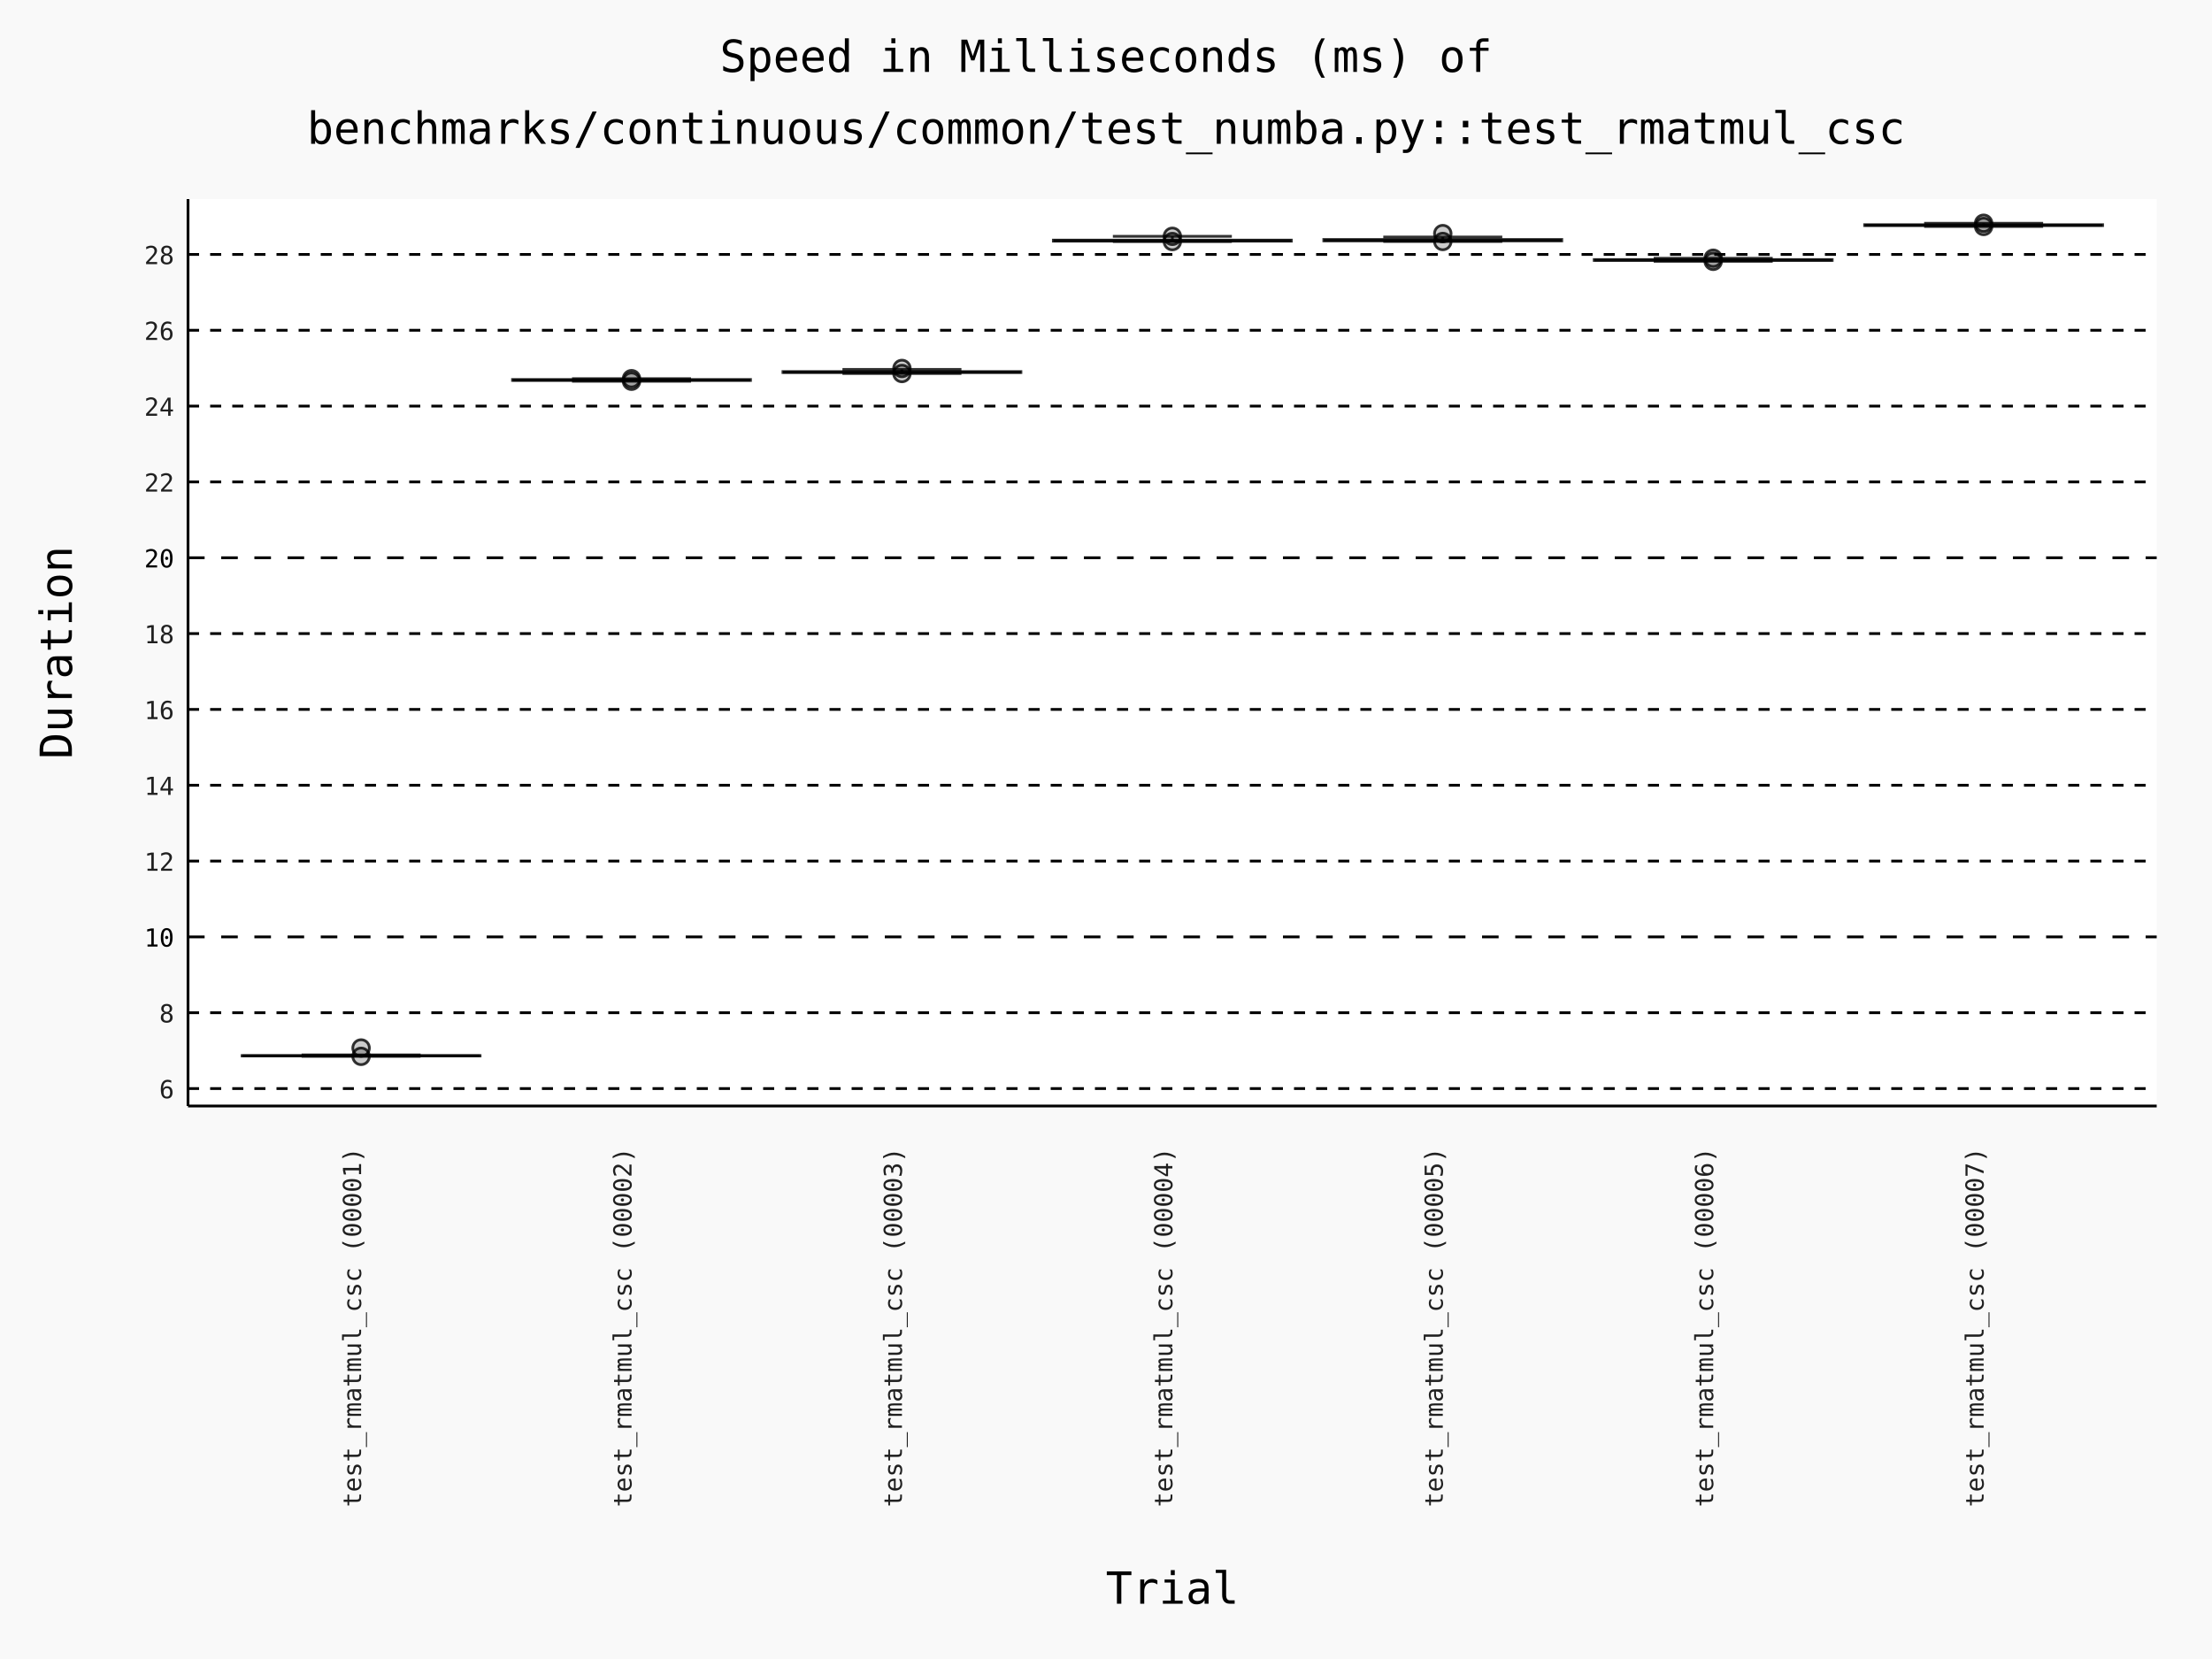
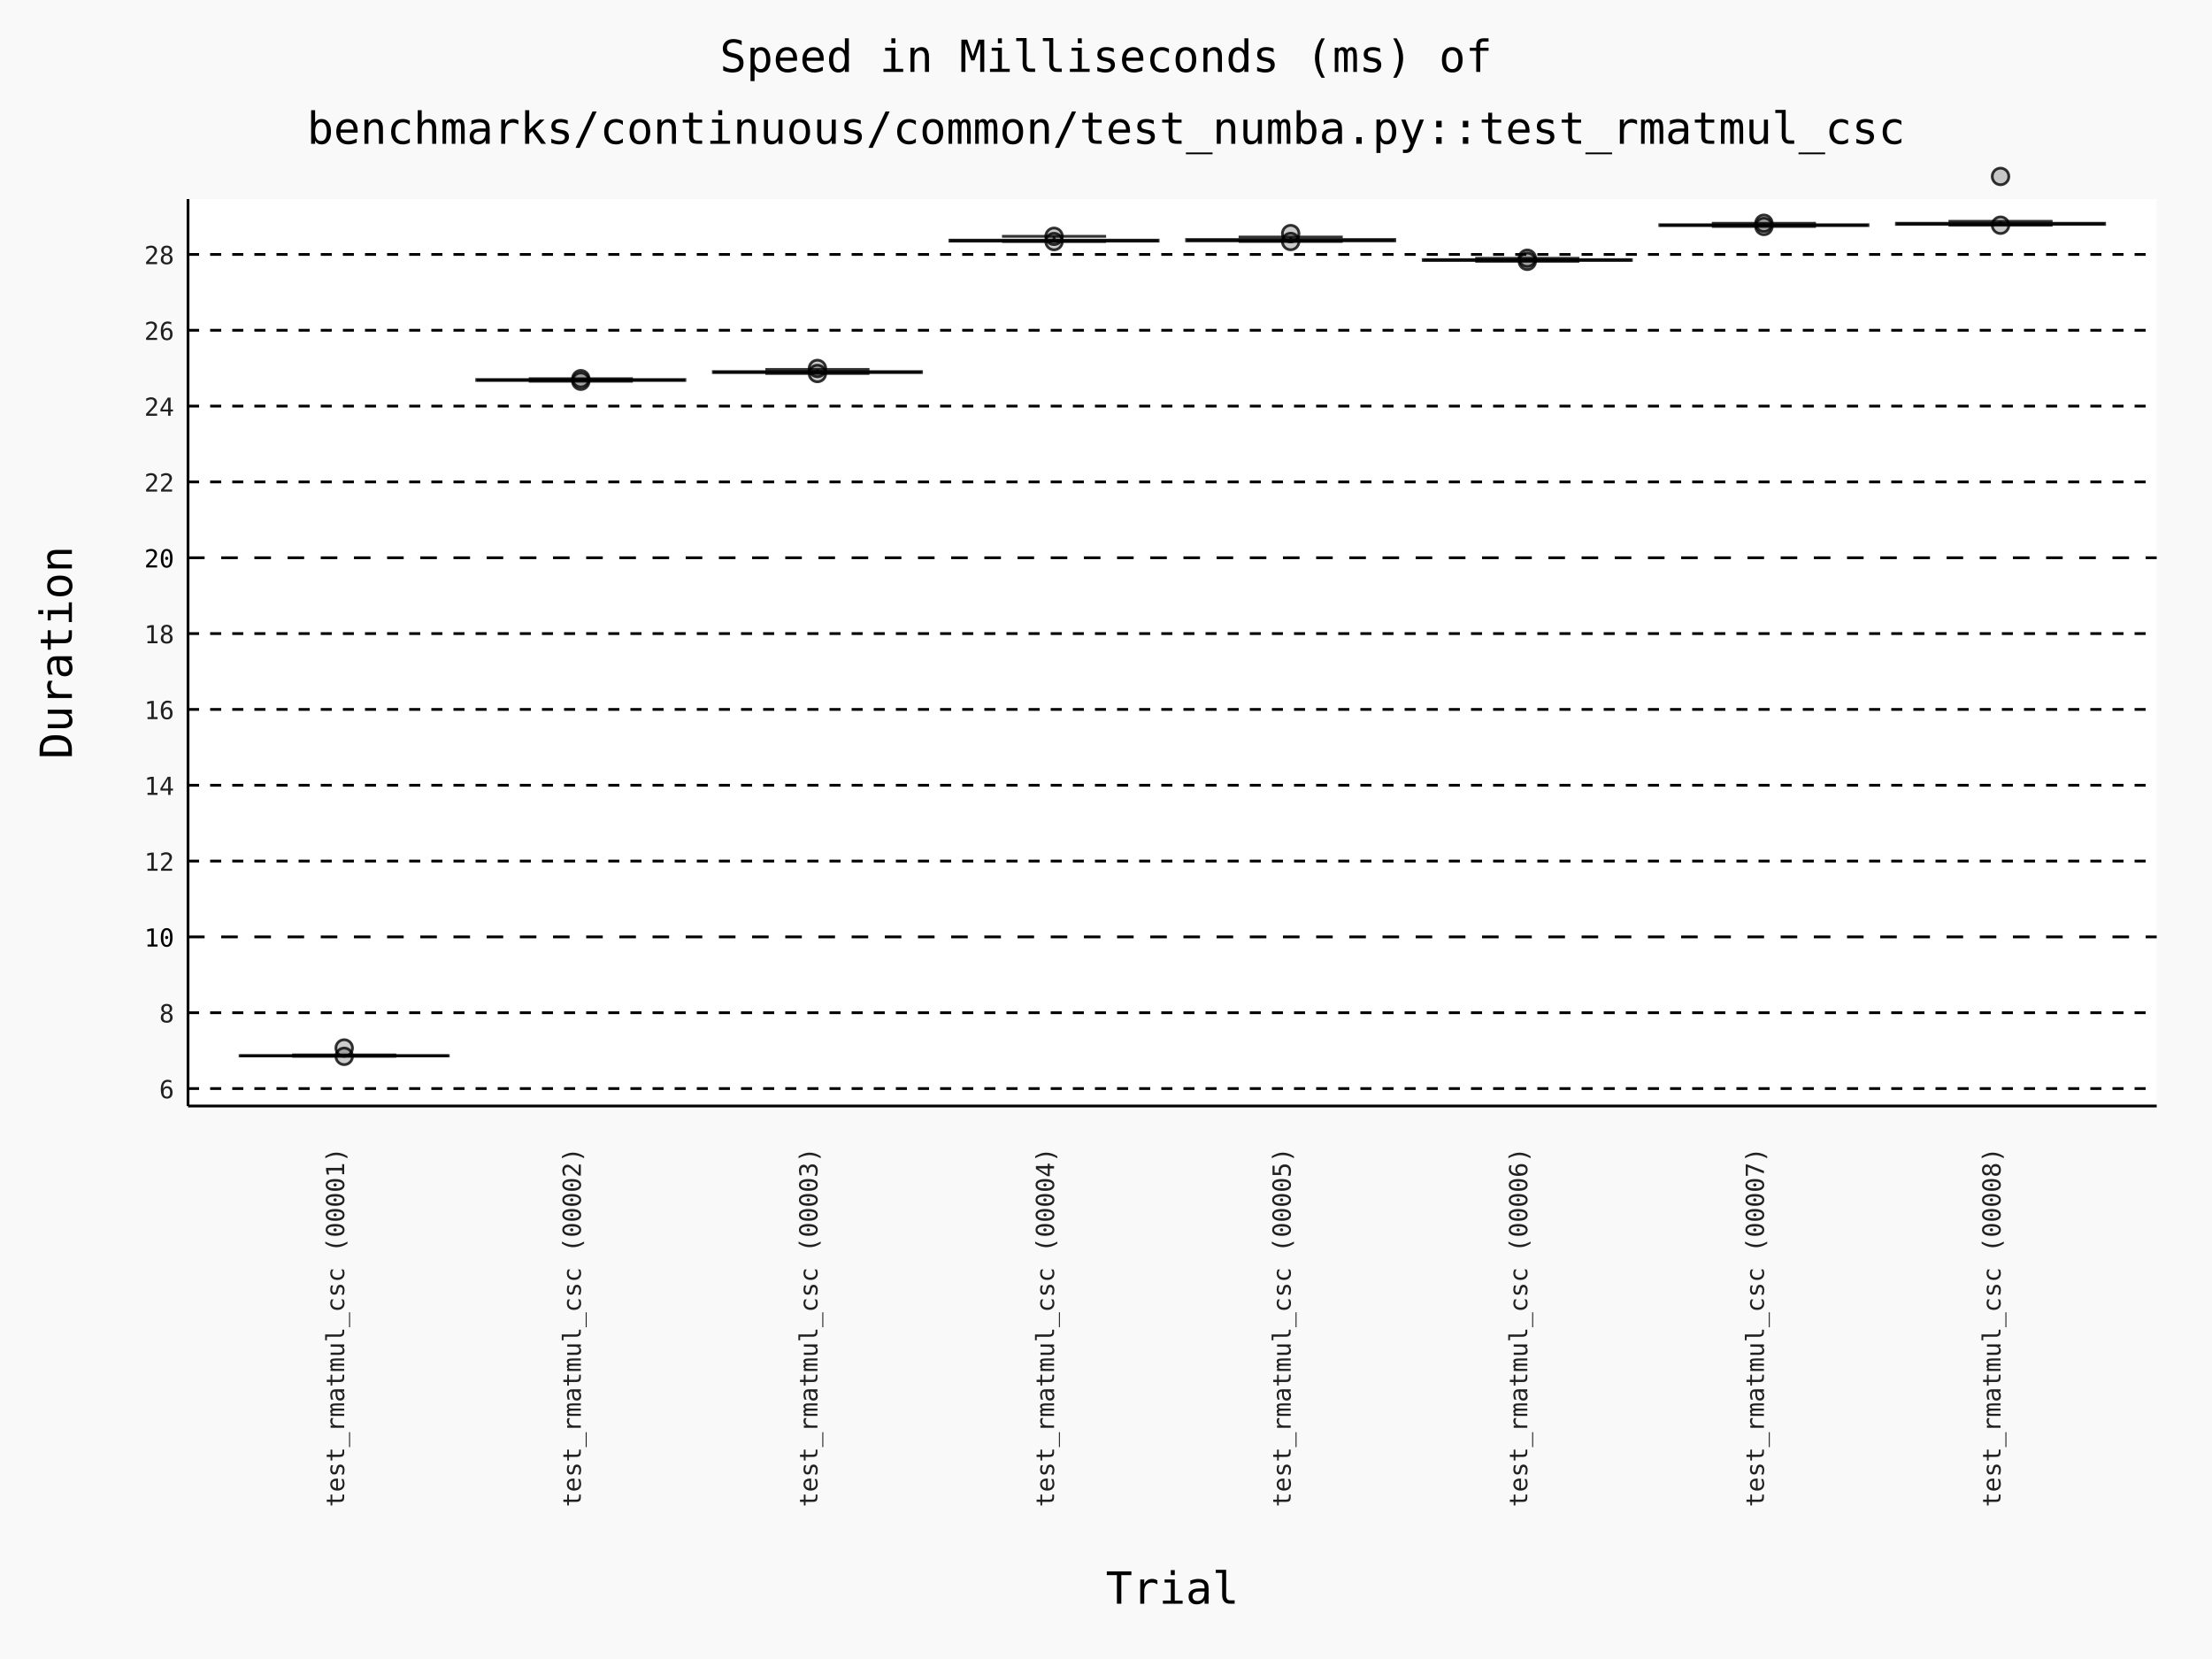
- <svg xmlns="http://www.w3.org/2000/svg" id="chart-cf8c195f-5ecb-403c-b7ff-5483e84fd93f" class="pygal-chart" viewBox="0 0 800 600">
+ <svg xmlns="http://www.w3.org/2000/svg" id="chart-d552ac31-6e03-44cc-a628-f0b185bed762" class="pygal-chart" viewBox="0 0 800 600">
  <defs>
-     <style type="text/css">#chart-cf8c195f-5ecb-403c-b7ff-5483e84fd93f{-webkit-user-select:none;-webkit-font-smoothing:antialiased;font-family:Consolas,"Deja Vu Sans Mono","Bitstream Vera Sans Mono","Courier New",monospace}#chart-cf8c195f-5ecb-403c-b7ff-5483e84fd93f .title{font-family:Consolas,"Deja Vu Sans Mono","Bitstream Vera Sans Mono","Courier New",monospace;font-size:16px}#chart-cf8c195f-5ecb-403c-b7ff-5483e84fd93f .legends .legend text{font-family:Consolas,"Deja Vu Sans Mono","Bitstream Vera Sans Mono","Courier New",monospace;font-size:14px}#chart-cf8c195f-5ecb-403c-b7ff-5483e84fd93f .axis text{font-family:Consolas,"Deja Vu Sans Mono","Bitstream Vera Sans Mono","Courier New",monospace;font-size:10px}#chart-cf8c195f-5ecb-403c-b7ff-5483e84fd93f .axis text.major{font-family:Consolas,"Deja Vu Sans Mono","Bitstream Vera Sans Mono","Courier New",monospace;font-size:10px}#chart-cf8c195f-5ecb-403c-b7ff-5483e84fd93f .text-overlay text.value{font-family:Consolas,"Deja Vu Sans Mono","Bitstream Vera Sans Mono","Courier New",monospace;font-size:16px}#chart-cf8c195f-5ecb-403c-b7ff-5483e84fd93f .text-overlay text.label{font-family:Consolas,"Deja Vu Sans Mono","Bitstream Vera Sans Mono","Courier New",monospace;font-size:10px}#chart-cf8c195f-5ecb-403c-b7ff-5483e84fd93f .tooltip{font-family:Consolas,"Deja Vu Sans Mono","Bitstream Vera Sans Mono","Courier New",monospace;font-size:14px}#chart-cf8c195f-5ecb-403c-b7ff-5483e84fd93f text.no_data{font-family:Consolas,"Deja Vu Sans Mono","Bitstream Vera Sans Mono","Courier New",monospace;font-size:64px}
- #chart-cf8c195f-5ecb-403c-b7ff-5483e84fd93f{background-color:rgba(249,249,249,1)}#chart-cf8c195f-5ecb-403c-b7ff-5483e84fd93f path,#chart-cf8c195f-5ecb-403c-b7ff-5483e84fd93f line,#chart-cf8c195f-5ecb-403c-b7ff-5483e84fd93f rect,#chart-cf8c195f-5ecb-403c-b7ff-5483e84fd93f circle{-webkit-transition:150ms;-moz-transition:150ms;transition:150ms}#chart-cf8c195f-5ecb-403c-b7ff-5483e84fd93f .graph &gt; .background{fill:rgba(249,249,249,1)}#chart-cf8c195f-5ecb-403c-b7ff-5483e84fd93f .plot &gt; .background{fill:rgba(255,255,255,1)}#chart-cf8c195f-5ecb-403c-b7ff-5483e84fd93f .graph{fill:rgba(0,0,0,.87)}#chart-cf8c195f-5ecb-403c-b7ff-5483e84fd93f text.no_data{fill:rgba(0,0,0,1)}#chart-cf8c195f-5ecb-403c-b7ff-5483e84fd93f .title{fill:rgba(0,0,0,1)}#chart-cf8c195f-5ecb-403c-b7ff-5483e84fd93f .legends .legend text{fill:rgba(0,0,0,.87)}#chart-cf8c195f-5ecb-403c-b7ff-5483e84fd93f .legends .legend:hover text{fill:rgba(0,0,0,1)}#chart-cf8c195f-5ecb-403c-b7ff-5483e84fd93f .axis .line{stroke:rgba(0,0,0,1)}#chart-cf8c195f-5ecb-403c-b7ff-5483e84fd93f .axis .guide.line{stroke:rgba(0,0,0,.54)}#chart-cf8c195f-5ecb-403c-b7ff-5483e84fd93f .axis .major.line{stroke:rgba(0,0,0,.87)}#chart-cf8c195f-5ecb-403c-b7ff-5483e84fd93f .axis text.major{fill:rgba(0,0,0,1)}#chart-cf8c195f-5ecb-403c-b7ff-5483e84fd93f .axis.y .guides:hover .guide.line,#chart-cf8c195f-5ecb-403c-b7ff-5483e84fd93f .line-graph .axis.x .guides:hover .guide.line,#chart-cf8c195f-5ecb-403c-b7ff-5483e84fd93f .stackedline-graph .axis.x .guides:hover .guide.line,#chart-cf8c195f-5ecb-403c-b7ff-5483e84fd93f .xy-graph .axis.x .guides:hover .guide.line{stroke:rgba(0,0,0,1)}#chart-cf8c195f-5ecb-403c-b7ff-5483e84fd93f .axis .guides:hover text{fill:rgba(0,0,0,1)}#chart-cf8c195f-5ecb-403c-b7ff-5483e84fd93f .reactive{fill-opacity:.7;stroke-opacity:.8;stroke-width:1}#chart-cf8c195f-5ecb-403c-b7ff-5483e84fd93f .ci{stroke:rgba(0,0,0,.87)}#chart-cf8c195f-5ecb-403c-b7ff-5483e84fd93f .reactive.active,#chart-cf8c195f-5ecb-403c-b7ff-5483e84fd93f .active .reactive{fill-opacity:.8;stroke-opacity:.9;stroke-width:4}#chart-cf8c195f-5ecb-403c-b7ff-5483e84fd93f .ci .reactive.active{stroke-width:1.5}#chart-cf8c195f-5ecb-403c-b7ff-5483e84fd93f .series text{fill:rgba(0,0,0,1)}#chart-cf8c195f-5ecb-403c-b7ff-5483e84fd93f .tooltip rect{fill:rgba(255,255,255,1);stroke:rgba(0,0,0,1);-webkit-transition:opacity 150ms;-moz-transition:opacity 150ms;transition:opacity 150ms}#chart-cf8c195f-5ecb-403c-b7ff-5483e84fd93f .tooltip .label{fill:rgba(0,0,0,.87)}#chart-cf8c195f-5ecb-403c-b7ff-5483e84fd93f .tooltip .label{fill:rgba(0,0,0,.87)}#chart-cf8c195f-5ecb-403c-b7ff-5483e84fd93f .tooltip .legend{font-size:.8em;fill:rgba(0,0,0,.54)}#chart-cf8c195f-5ecb-403c-b7ff-5483e84fd93f .tooltip .x_label{font-size:.6em;fill:rgba(0,0,0,1)}#chart-cf8c195f-5ecb-403c-b7ff-5483e84fd93f .tooltip .xlink{font-size:.5em;text-decoration:underline}#chart-cf8c195f-5ecb-403c-b7ff-5483e84fd93f .tooltip .value{font-size:1.5em}#chart-cf8c195f-5ecb-403c-b7ff-5483e84fd93f .bound{font-size:.5em}#chart-cf8c195f-5ecb-403c-b7ff-5483e84fd93f .max-value{font-size:.75em;fill:rgba(0,0,0,.54)}#chart-cf8c195f-5ecb-403c-b7ff-5483e84fd93f .map-element{fill:rgba(255,255,255,1);stroke:rgba(0,0,0,.54) !important}#chart-cf8c195f-5ecb-403c-b7ff-5483e84fd93f .map-element .reactive{fill-opacity:inherit;stroke-opacity:inherit}#chart-cf8c195f-5ecb-403c-b7ff-5483e84fd93f .color-0,#chart-cf8c195f-5ecb-403c-b7ff-5483e84fd93f .color-0 a:visited{stroke:#000000;fill:#000000}#chart-cf8c195f-5ecb-403c-b7ff-5483e84fd93f .color-1,#chart-cf8c195f-5ecb-403c-b7ff-5483e84fd93f .color-1 a:visited{stroke:#000000;fill:#000000}#chart-cf8c195f-5ecb-403c-b7ff-5483e84fd93f .color-2,#chart-cf8c195f-5ecb-403c-b7ff-5483e84fd93f .color-2 a:visited{stroke:#000000;fill:#000000}#chart-cf8c195f-5ecb-403c-b7ff-5483e84fd93f .color-3,#chart-cf8c195f-5ecb-403c-b7ff-5483e84fd93f .color-3 a:visited{stroke:#000000;fill:#000000}#chart-cf8c195f-5ecb-403c-b7ff-5483e84fd93f .color-4,#chart-cf8c195f-5ecb-403c-b7ff-5483e84fd93f .color-4 a:visited{stroke:#000000;fill:#000000}#chart-cf8c195f-5ecb-403c-b7ff-5483e84fd93f .color-5,#chart-cf8c195f-5ecb-403c-b7ff-5483e84fd93f .color-5 a:visited{stroke:#000000;fill:#000000}#chart-cf8c195f-5ecb-403c-b7ff-5483e84fd93f .color-6,#chart-cf8c195f-5ecb-403c-b7ff-5483e84fd93f .color-6 a:visited{stroke:#000000;fill:#000000}#chart-cf8c195f-5ecb-403c-b7ff-5483e84fd93f .text-overlay .color-0 text{fill:white}#chart-cf8c195f-5ecb-403c-b7ff-5483e84fd93f .text-overlay .color-1 text{fill:white}#chart-cf8c195f-5ecb-403c-b7ff-5483e84fd93f .text-overlay .color-2 text{fill:white}#chart-cf8c195f-5ecb-403c-b7ff-5483e84fd93f .text-overlay .color-3 text{fill:white}#chart-cf8c195f-5ecb-403c-b7ff-5483e84fd93f .text-overlay .color-4 text{fill:white}#chart-cf8c195f-5ecb-403c-b7ff-5483e84fd93f .text-overlay .color-5 text{fill:white}#chart-cf8c195f-5ecb-403c-b7ff-5483e84fd93f .text-overlay .color-6 text{fill:white}
- #chart-cf8c195f-5ecb-403c-b7ff-5483e84fd93f text.no_data{text-anchor:middle}#chart-cf8c195f-5ecb-403c-b7ff-5483e84fd93f .guide.line{fill:none}#chart-cf8c195f-5ecb-403c-b7ff-5483e84fd93f .centered{text-anchor:middle}#chart-cf8c195f-5ecb-403c-b7ff-5483e84fd93f .title{text-anchor:middle}#chart-cf8c195f-5ecb-403c-b7ff-5483e84fd93f .legends .legend text{fill-opacity:1}#chart-cf8c195f-5ecb-403c-b7ff-5483e84fd93f .axis.x text{text-anchor:middle}#chart-cf8c195f-5ecb-403c-b7ff-5483e84fd93f .axis.x:not(.web) text[transform]{text-anchor:start}#chart-cf8c195f-5ecb-403c-b7ff-5483e84fd93f .axis.x:not(.web) text[transform].backwards{text-anchor:end}#chart-cf8c195f-5ecb-403c-b7ff-5483e84fd93f .axis.y text{text-anchor:end}#chart-cf8c195f-5ecb-403c-b7ff-5483e84fd93f .axis.y text[transform].backwards{text-anchor:start}#chart-cf8c195f-5ecb-403c-b7ff-5483e84fd93f .axis.y2 text{text-anchor:start}#chart-cf8c195f-5ecb-403c-b7ff-5483e84fd93f .axis.y2 text[transform].backwards{text-anchor:end}#chart-cf8c195f-5ecb-403c-b7ff-5483e84fd93f .axis .guide.line{stroke-dasharray:4,4;stroke:black}#chart-cf8c195f-5ecb-403c-b7ff-5483e84fd93f .axis .major.guide.line{stroke-dasharray:6,6;stroke:black}#chart-cf8c195f-5ecb-403c-b7ff-5483e84fd93f .horizontal .axis.y .guide.line,#chart-cf8c195f-5ecb-403c-b7ff-5483e84fd93f .horizontal .axis.y2 .guide.line,#chart-cf8c195f-5ecb-403c-b7ff-5483e84fd93f .vertical .axis.x .guide.line{opacity:0}#chart-cf8c195f-5ecb-403c-b7ff-5483e84fd93f .horizontal .axis.always_show .guide.line,#chart-cf8c195f-5ecb-403c-b7ff-5483e84fd93f .vertical .axis.always_show .guide.line{opacity:1 !important}#chart-cf8c195f-5ecb-403c-b7ff-5483e84fd93f .axis.y .guides:hover .guide.line,#chart-cf8c195f-5ecb-403c-b7ff-5483e84fd93f .axis.y2 .guides:hover .guide.line,#chart-cf8c195f-5ecb-403c-b7ff-5483e84fd93f .axis.x .guides:hover .guide.line{opacity:1}#chart-cf8c195f-5ecb-403c-b7ff-5483e84fd93f .axis .guides:hover text{opacity:1}#chart-cf8c195f-5ecb-403c-b7ff-5483e84fd93f .nofill{fill:none}#chart-cf8c195f-5ecb-403c-b7ff-5483e84fd93f .subtle-fill{fill-opacity:.2}#chart-cf8c195f-5ecb-403c-b7ff-5483e84fd93f .dot{stroke-width:1px;fill-opacity:1;stroke-opacity:1}#chart-cf8c195f-5ecb-403c-b7ff-5483e84fd93f .dot.active{stroke-width:5px}#chart-cf8c195f-5ecb-403c-b7ff-5483e84fd93f .dot.negative{fill:transparent}#chart-cf8c195f-5ecb-403c-b7ff-5483e84fd93f text,#chart-cf8c195f-5ecb-403c-b7ff-5483e84fd93f tspan{stroke:none !important}#chart-cf8c195f-5ecb-403c-b7ff-5483e84fd93f .series text.active{opacity:1}#chart-cf8c195f-5ecb-403c-b7ff-5483e84fd93f .tooltip rect{fill-opacity:.95;stroke-width:.5}#chart-cf8c195f-5ecb-403c-b7ff-5483e84fd93f .tooltip text{fill-opacity:1}#chart-cf8c195f-5ecb-403c-b7ff-5483e84fd93f .showable{visibility:hidden}#chart-cf8c195f-5ecb-403c-b7ff-5483e84fd93f .showable.shown{visibility:visible}#chart-cf8c195f-5ecb-403c-b7ff-5483e84fd93f .gauge-background{fill:rgba(229,229,229,1);stroke:none}#chart-cf8c195f-5ecb-403c-b7ff-5483e84fd93f .bg-lines{stroke:rgba(249,249,249,1);stroke-width:2px}
+     <style type="text/css">#chart-d552ac31-6e03-44cc-a628-f0b185bed762{-webkit-user-select:none;-webkit-font-smoothing:antialiased;font-family:Consolas,"Deja Vu Sans Mono","Bitstream Vera Sans Mono","Courier New",monospace}#chart-d552ac31-6e03-44cc-a628-f0b185bed762 .title{font-family:Consolas,"Deja Vu Sans Mono","Bitstream Vera Sans Mono","Courier New",monospace;font-size:16px}#chart-d552ac31-6e03-44cc-a628-f0b185bed762 .legends .legend text{font-family:Consolas,"Deja Vu Sans Mono","Bitstream Vera Sans Mono","Courier New",monospace;font-size:14px}#chart-d552ac31-6e03-44cc-a628-f0b185bed762 .axis text{font-family:Consolas,"Deja Vu Sans Mono","Bitstream Vera Sans Mono","Courier New",monospace;font-size:10px}#chart-d552ac31-6e03-44cc-a628-f0b185bed762 .axis text.major{font-family:Consolas,"Deja Vu Sans Mono","Bitstream Vera Sans Mono","Courier New",monospace;font-size:10px}#chart-d552ac31-6e03-44cc-a628-f0b185bed762 .text-overlay text.value{font-family:Consolas,"Deja Vu Sans Mono","Bitstream Vera Sans Mono","Courier New",monospace;font-size:16px}#chart-d552ac31-6e03-44cc-a628-f0b185bed762 .text-overlay text.label{font-family:Consolas,"Deja Vu Sans Mono","Bitstream Vera Sans Mono","Courier New",monospace;font-size:10px}#chart-d552ac31-6e03-44cc-a628-f0b185bed762 .tooltip{font-family:Consolas,"Deja Vu Sans Mono","Bitstream Vera Sans Mono","Courier New",monospace;font-size:14px}#chart-d552ac31-6e03-44cc-a628-f0b185bed762 text.no_data{font-family:Consolas,"Deja Vu Sans Mono","Bitstream Vera Sans Mono","Courier New",monospace;font-size:64px}
+ #chart-d552ac31-6e03-44cc-a628-f0b185bed762{background-color:rgba(249,249,249,1)}#chart-d552ac31-6e03-44cc-a628-f0b185bed762 path,#chart-d552ac31-6e03-44cc-a628-f0b185bed762 line,#chart-d552ac31-6e03-44cc-a628-f0b185bed762 rect,#chart-d552ac31-6e03-44cc-a628-f0b185bed762 circle{-webkit-transition:150ms;-moz-transition:150ms;transition:150ms}#chart-d552ac31-6e03-44cc-a628-f0b185bed762 .graph &gt; .background{fill:rgba(249,249,249,1)}#chart-d552ac31-6e03-44cc-a628-f0b185bed762 .plot &gt; .background{fill:rgba(255,255,255,1)}#chart-d552ac31-6e03-44cc-a628-f0b185bed762 .graph{fill:rgba(0,0,0,.87)}#chart-d552ac31-6e03-44cc-a628-f0b185bed762 text.no_data{fill:rgba(0,0,0,1)}#chart-d552ac31-6e03-44cc-a628-f0b185bed762 .title{fill:rgba(0,0,0,1)}#chart-d552ac31-6e03-44cc-a628-f0b185bed762 .legends .legend text{fill:rgba(0,0,0,.87)}#chart-d552ac31-6e03-44cc-a628-f0b185bed762 .legends .legend:hover text{fill:rgba(0,0,0,1)}#chart-d552ac31-6e03-44cc-a628-f0b185bed762 .axis .line{stroke:rgba(0,0,0,1)}#chart-d552ac31-6e03-44cc-a628-f0b185bed762 .axis .guide.line{stroke:rgba(0,0,0,.54)}#chart-d552ac31-6e03-44cc-a628-f0b185bed762 .axis .major.line{stroke:rgba(0,0,0,.87)}#chart-d552ac31-6e03-44cc-a628-f0b185bed762 .axis text.major{fill:rgba(0,0,0,1)}#chart-d552ac31-6e03-44cc-a628-f0b185bed762 .axis.y .guides:hover .guide.line,#chart-d552ac31-6e03-44cc-a628-f0b185bed762 .line-graph .axis.x .guides:hover .guide.line,#chart-d552ac31-6e03-44cc-a628-f0b185bed762 .stackedline-graph .axis.x .guides:hover .guide.line,#chart-d552ac31-6e03-44cc-a628-f0b185bed762 .xy-graph .axis.x .guides:hover .guide.line{stroke:rgba(0,0,0,1)}#chart-d552ac31-6e03-44cc-a628-f0b185bed762 .axis .guides:hover text{fill:rgba(0,0,0,1)}#chart-d552ac31-6e03-44cc-a628-f0b185bed762 .reactive{fill-opacity:.7;stroke-opacity:.8;stroke-width:1}#chart-d552ac31-6e03-44cc-a628-f0b185bed762 .ci{stroke:rgba(0,0,0,.87)}#chart-d552ac31-6e03-44cc-a628-f0b185bed762 .reactive.active,#chart-d552ac31-6e03-44cc-a628-f0b185bed762 .active .reactive{fill-opacity:.8;stroke-opacity:.9;stroke-width:4}#chart-d552ac31-6e03-44cc-a628-f0b185bed762 .ci .reactive.active{stroke-width:1.5}#chart-d552ac31-6e03-44cc-a628-f0b185bed762 .series text{fill:rgba(0,0,0,1)}#chart-d552ac31-6e03-44cc-a628-f0b185bed762 .tooltip rect{fill:rgba(255,255,255,1);stroke:rgba(0,0,0,1);-webkit-transition:opacity 150ms;-moz-transition:opacity 150ms;transition:opacity 150ms}#chart-d552ac31-6e03-44cc-a628-f0b185bed762 .tooltip .label{fill:rgba(0,0,0,.87)}#chart-d552ac31-6e03-44cc-a628-f0b185bed762 .tooltip .label{fill:rgba(0,0,0,.87)}#chart-d552ac31-6e03-44cc-a628-f0b185bed762 .tooltip .legend{font-size:.8em;fill:rgba(0,0,0,.54)}#chart-d552ac31-6e03-44cc-a628-f0b185bed762 .tooltip .x_label{font-size:.6em;fill:rgba(0,0,0,1)}#chart-d552ac31-6e03-44cc-a628-f0b185bed762 .tooltip .xlink{font-size:.5em;text-decoration:underline}#chart-d552ac31-6e03-44cc-a628-f0b185bed762 .tooltip .value{font-size:1.5em}#chart-d552ac31-6e03-44cc-a628-f0b185bed762 .bound{font-size:.5em}#chart-d552ac31-6e03-44cc-a628-f0b185bed762 .max-value{font-size:.75em;fill:rgba(0,0,0,.54)}#chart-d552ac31-6e03-44cc-a628-f0b185bed762 .map-element{fill:rgba(255,255,255,1);stroke:rgba(0,0,0,.54) !important}#chart-d552ac31-6e03-44cc-a628-f0b185bed762 .map-element .reactive{fill-opacity:inherit;stroke-opacity:inherit}#chart-d552ac31-6e03-44cc-a628-f0b185bed762 .color-0,#chart-d552ac31-6e03-44cc-a628-f0b185bed762 .color-0 a:visited{stroke:#000000;fill:#000000}#chart-d552ac31-6e03-44cc-a628-f0b185bed762 .color-1,#chart-d552ac31-6e03-44cc-a628-f0b185bed762 .color-1 a:visited{stroke:#000000;fill:#000000}#chart-d552ac31-6e03-44cc-a628-f0b185bed762 .color-2,#chart-d552ac31-6e03-44cc-a628-f0b185bed762 .color-2 a:visited{stroke:#000000;fill:#000000}#chart-d552ac31-6e03-44cc-a628-f0b185bed762 .color-3,#chart-d552ac31-6e03-44cc-a628-f0b185bed762 .color-3 a:visited{stroke:#000000;fill:#000000}#chart-d552ac31-6e03-44cc-a628-f0b185bed762 .color-4,#chart-d552ac31-6e03-44cc-a628-f0b185bed762 .color-4 a:visited{stroke:#000000;fill:#000000}#chart-d552ac31-6e03-44cc-a628-f0b185bed762 .color-5,#chart-d552ac31-6e03-44cc-a628-f0b185bed762 .color-5 a:visited{stroke:#000000;fill:#000000}#chart-d552ac31-6e03-44cc-a628-f0b185bed762 .color-6,#chart-d552ac31-6e03-44cc-a628-f0b185bed762 .color-6 a:visited{stroke:#000000;fill:#000000}#chart-d552ac31-6e03-44cc-a628-f0b185bed762 .color-7,#chart-d552ac31-6e03-44cc-a628-f0b185bed762 .color-7 a:visited{stroke:#000000;fill:#000000}#chart-d552ac31-6e03-44cc-a628-f0b185bed762 .text-overlay .color-0 text{fill:white}#chart-d552ac31-6e03-44cc-a628-f0b185bed762 .text-overlay .color-1 text{fill:white}#chart-d552ac31-6e03-44cc-a628-f0b185bed762 .text-overlay .color-2 text{fill:white}#chart-d552ac31-6e03-44cc-a628-f0b185bed762 .text-overlay .color-3 text{fill:white}#chart-d552ac31-6e03-44cc-a628-f0b185bed762 .text-overlay .color-4 text{fill:white}#chart-d552ac31-6e03-44cc-a628-f0b185bed762 .text-overlay .color-5 text{fill:white}#chart-d552ac31-6e03-44cc-a628-f0b185bed762 .text-overlay .color-6 text{fill:white}#chart-d552ac31-6e03-44cc-a628-f0b185bed762 .text-overlay .color-7 text{fill:white}
+ #chart-d552ac31-6e03-44cc-a628-f0b185bed762 text.no_data{text-anchor:middle}#chart-d552ac31-6e03-44cc-a628-f0b185bed762 .guide.line{fill:none}#chart-d552ac31-6e03-44cc-a628-f0b185bed762 .centered{text-anchor:middle}#chart-d552ac31-6e03-44cc-a628-f0b185bed762 .title{text-anchor:middle}#chart-d552ac31-6e03-44cc-a628-f0b185bed762 .legends .legend text{fill-opacity:1}#chart-d552ac31-6e03-44cc-a628-f0b185bed762 .axis.x text{text-anchor:middle}#chart-d552ac31-6e03-44cc-a628-f0b185bed762 .axis.x:not(.web) text[transform]{text-anchor:start}#chart-d552ac31-6e03-44cc-a628-f0b185bed762 .axis.x:not(.web) text[transform].backwards{text-anchor:end}#chart-d552ac31-6e03-44cc-a628-f0b185bed762 .axis.y text{text-anchor:end}#chart-d552ac31-6e03-44cc-a628-f0b185bed762 .axis.y text[transform].backwards{text-anchor:start}#chart-d552ac31-6e03-44cc-a628-f0b185bed762 .axis.y2 text{text-anchor:start}#chart-d552ac31-6e03-44cc-a628-f0b185bed762 .axis.y2 text[transform].backwards{text-anchor:end}#chart-d552ac31-6e03-44cc-a628-f0b185bed762 .axis .guide.line{stroke-dasharray:4,4;stroke:black}#chart-d552ac31-6e03-44cc-a628-f0b185bed762 .axis .major.guide.line{stroke-dasharray:6,6;stroke:black}#chart-d552ac31-6e03-44cc-a628-f0b185bed762 .horizontal .axis.y .guide.line,#chart-d552ac31-6e03-44cc-a628-f0b185bed762 .horizontal .axis.y2 .guide.line,#chart-d552ac31-6e03-44cc-a628-f0b185bed762 .vertical .axis.x .guide.line{opacity:0}#chart-d552ac31-6e03-44cc-a628-f0b185bed762 .horizontal .axis.always_show .guide.line,#chart-d552ac31-6e03-44cc-a628-f0b185bed762 .vertical .axis.always_show .guide.line{opacity:1 !important}#chart-d552ac31-6e03-44cc-a628-f0b185bed762 .axis.y .guides:hover .guide.line,#chart-d552ac31-6e03-44cc-a628-f0b185bed762 .axis.y2 .guides:hover .guide.line,#chart-d552ac31-6e03-44cc-a628-f0b185bed762 .axis.x .guides:hover .guide.line{opacity:1}#chart-d552ac31-6e03-44cc-a628-f0b185bed762 .axis .guides:hover text{opacity:1}#chart-d552ac31-6e03-44cc-a628-f0b185bed762 .nofill{fill:none}#chart-d552ac31-6e03-44cc-a628-f0b185bed762 .subtle-fill{fill-opacity:.2}#chart-d552ac31-6e03-44cc-a628-f0b185bed762 .dot{stroke-width:1px;fill-opacity:1;stroke-opacity:1}#chart-d552ac31-6e03-44cc-a628-f0b185bed762 .dot.active{stroke-width:5px}#chart-d552ac31-6e03-44cc-a628-f0b185bed762 .dot.negative{fill:transparent}#chart-d552ac31-6e03-44cc-a628-f0b185bed762 text,#chart-d552ac31-6e03-44cc-a628-f0b185bed762 tspan{stroke:none !important}#chart-d552ac31-6e03-44cc-a628-f0b185bed762 .series text.active{opacity:1}#chart-d552ac31-6e03-44cc-a628-f0b185bed762 .tooltip rect{fill-opacity:.95;stroke-width:.5}#chart-d552ac31-6e03-44cc-a628-f0b185bed762 .tooltip text{fill-opacity:1}#chart-d552ac31-6e03-44cc-a628-f0b185bed762 .showable{visibility:hidden}#chart-d552ac31-6e03-44cc-a628-f0b185bed762 .showable.shown{visibility:visible}#chart-d552ac31-6e03-44cc-a628-f0b185bed762 .gauge-background{fill:rgba(229,229,229,1);stroke:none}#chart-d552ac31-6e03-44cc-a628-f0b185bed762 .bg-lines{stroke:rgba(249,249,249,1);stroke-width:2px}
.tooltip .value{font-size:1em !important}.axis text{font-size:9px !important}</style>
  </defs>
  <g class="graph custombox-graph vertical">
    <rect x="0" y="0" width="800" height="600" class="background" />
    <g transform="translate(68, 72)" class="plot">
      <rect x="0" y="0" width="712.0" height="328.0" class="background" />
      <g class="axis y always_show">
        <path d="M0 328 h712" class="line" />
        <g class="guides">
          <path d="M0 321.692 h712" class="guide line" />
          <text x="-5" y="325.192" class="">6</text>
        </g>
        <g class="guides">
          <path d="M0 294.268 h712" class="guide line" />
          <text x="-5" y="297.768" class="">8</text>
        </g>
        <g class="guides">
          <path d="M0 266.843 h712" class="major guide line" />
          <text x="-5" y="270.343" class="major">10</text>
        </g>
        <g class="guides">
          <path d="M0 239.418 h712" class="guide line" />
          <text x="-5" y="242.918" class="">12</text>
        </g>
        <g class="guides">
          <path d="M0 211.993 h712" class="guide line" />
          <text x="-5" y="215.493" class="">14</text>
        </g>
        <g class="guides">
          <path d="M0 184.569 h712" class="guide line" />
          <text x="-5" y="188.069" class="">16</text>
        </g>
        <g class="guides">
          <path d="M0 157.144 h712" class="guide line" />
          <text x="-5" y="160.644" class="">18</text>
        </g>
        <g class="guides">
          <path d="M0 129.719 h712" class="major guide line" />
          <text x="-5" y="133.219" class="major">20</text>
        </g>
        <g class="guides">
          <path d="M0 102.294 h712" class="guide line" />
          <text x="-5" y="105.794" class="">22</text>
        </g>
        <g class="guides">
          <path d="M0 74.87 h712" class="guide line" />
          <text x="-5" y="78.37" class="">24</text>
        </g>
        <g class="guides">
          <path d="M0 47.445 h712" class="guide line" />
          <text x="-5" y="50.945" class="">26</text>
        </g>
        <g class="guides">
          <path d="M0 20.02 h712" class="guide line" />
          <text x="-5" y="23.52" class="">28</text>
        </g>
      </g>
      <g class="axis x">
        <path d="M0 0 v328" class="line" />
        <g class="guides">
-           <path d="M62.593 0 v328" class="guide line" />
-           <text x="62.593" y="343.0" class="backwards" transform="rotate(270 62.59341 343)">test_rmatmul_csc (00001)</text>
-         </g>
-         <g class="guides">
-           <path d="M160.396 0 v328" class="guide line" />
-           <text x="160.396" y="343.0" class="backwards" transform="rotate(270 160.3956 343)">test_rmatmul_csc (00002)</text>
-         </g>
-         <g class="guides">
-           <path d="M258.198 0 v328" class="guide line" />
-           <text x="258.198" y="343.0" class="backwards" transform="rotate(270 258.1978 343)">test_rmatmul_csc (00003)</text>
-         </g>
-         <g class="guides">
-           <path d="M356 0 v328" class="guide line" />
-           <text x="356.0" y="343.0" class="backwards" transform="rotate(270 356 343)">test_rmatmul_csc (00004)</text>
-         </g>
-         <g class="guides">
-           <path d="M453.802 0 v328" class="guide line" />
-           <text x="453.802" y="343.0" class="backwards" transform="rotate(270 453.8022 343)">test_rmatmul_csc (00005)</text>
-         </g>
-         <g class="guides">
-           <path d="M551.604 0 v328" class="guide line" />
-           <text x="551.604" y="343.0" class="backwards" transform="rotate(270 551.6044 343)">test_rmatmul_csc (00006)</text>
-         </g>
-         <g class="guides">
-           <path d="M649.407 0 v328" class="guide line" />
-           <text x="649.407" y="343.0" class="backwards" transform="rotate(270 649.4066 343)">test_rmatmul_csc (00007)</text>
+           <path d="M56.481 0 v328" class="guide line" />
+           <text x="56.481" y="343.0" class="backwards" transform="rotate(270 56.48077 343)">test_rmatmul_csc (00001)</text>
+         </g>
+         <g class="guides">
+           <path d="M142.058 0 v328" class="guide line" />
+           <text x="142.058" y="343.0" class="backwards" transform="rotate(270 142.0577 343)">test_rmatmul_csc (00002)</text>
+         </g>
+         <g class="guides">
+           <path d="M227.635 0 v328" class="guide line" />
+           <text x="227.635" y="343.0" class="backwards" transform="rotate(270 227.6346 343)">test_rmatmul_csc (00003)</text>
+         </g>
+         <g class="guides">
+           <path d="M313.212 0 v328" class="guide line" />
+           <text x="313.212" y="343.0" class="backwards" transform="rotate(270 313.2115 343)">test_rmatmul_csc (00004)</text>
+         </g>
+         <g class="guides">
+           <path d="M398.788 0 v328" class="guide line" />
+           <text x="398.788" y="343.0" class="backwards" transform="rotate(270 398.7885 343)">test_rmatmul_csc (00005)</text>
+         </g>
+         <g class="guides">
+           <path d="M484.365 0 v328" class="guide line" />
+           <text x="484.365" y="343.0" class="backwards" transform="rotate(270 484.3654 343)">test_rmatmul_csc (00006)</text>
+         </g>
+         <g class="guides">
+           <path d="M569.942 0 v328" class="guide line" />
+           <text x="569.942" y="343.0" class="backwards" transform="rotate(270 569.9423 343)">test_rmatmul_csc (00007)</text>
+         </g>
+         <g class="guides">
+           <path d="M655.519 0 v328" class="guide line" />
+           <text x="655.519" y="343.0" class="backwards" transform="rotate(270 655.5192 343)">test_rmatmul_csc (00008)</text>
        </g>
      </g>
      <g class="series serie-0 color-0">
        <g class="boxes">
          <g class="box">
-             <path stroke-width="3" d="M41.077 310.042 L84.11 310.042" class="reactive tooltip-trigger" />
-             <path stroke-width="3" d="M19.56 309.849 L105.626 309.849" class="reactive tooltip-trigger" />
-             <path stroke-width="3" d="M41.077 309.519 L84.11 309.519" class="reactive tooltip-trigger" />
-             <path stroke-width="2" d="M62.593 310.042 L62.593 309.897" class="reactive tooltip-trigger" />
-             <path stroke-width="2" d="M62.593 309.519 L62.593 309.769" class="reactive tooltip-trigger" />
-             <rect x="19.56" y="309.769" height="0.127" width="86.066" class="subtle-fill reactive tooltip-trigger" />
-             <circle cx="62.593" cy="310.042" r="3" class="subtle-fill reactive tooltip-trigger" />
-             <circle cx="62.593" cy="307.026" r="3" class="subtle-fill reactive tooltip-trigger" />
+             <path stroke-width="3" d="M37.654 310.042 L75.308 310.042" class="reactive tooltip-trigger" />
+             <path stroke-width="3" d="M18.827 309.849 L94.135 309.849" class="reactive tooltip-trigger" />
+             <path stroke-width="3" d="M37.654 309.519 L75.308 309.519" class="reactive tooltip-trigger" />
+             <path stroke-width="2" d="M56.481 310.042 L56.481 309.897" class="reactive tooltip-trigger" />
+             <path stroke-width="2" d="M56.481 309.519 L56.481 309.769" class="reactive tooltip-trigger" />
+             <rect x="18.827" y="309.769" height="0.127" width="75.308" class="subtle-fill reactive tooltip-trigger" />
+             <circle cx="56.481" cy="310.042" r="3" class="subtle-fill reactive tooltip-trigger" />
+             <circle cx="56.481" cy="307.026" r="3" class="subtle-fill reactive tooltip-trigger" />
          </g>
        </g>
      </g>
      <g class="series serie-1 color-1">
        <g class="boxes">
          <g class="box">
-             <path stroke-width="3" d="M138.879 65.885 L181.912 65.885" class="reactive tooltip-trigger" />
-             <path stroke-width="3" d="M117.363 65.472 L203.429 65.472" class="reactive tooltip-trigger" />
-             <path stroke-width="3" d="M138.879 64.955 L181.912 64.955" class="reactive tooltip-trigger" />
-             <path stroke-width="2" d="M160.396 65.885 L160.396 65.586" class="reactive tooltip-trigger" />
-             <path stroke-width="2" d="M160.396 64.955 L160.396 65.256" class="reactive tooltip-trigger" />
-             <rect x="117.363" y="65.256" height="0.33" width="86.066" class="subtle-fill reactive tooltip-trigger" />
-             <circle cx="160.396" cy="65.885" r="3" class="subtle-fill reactive tooltip-trigger" />
-             <circle cx="160.396" cy="64.955" r="3" class="subtle-fill reactive tooltip-trigger" />
+             <path stroke-width="3" d="M123.231 65.885 L160.885 65.885" class="reactive tooltip-trigger" />
+             <path stroke-width="3" d="M104.404 65.472 L179.712 65.472" class="reactive tooltip-trigger" />
+             <path stroke-width="3" d="M123.231 64.955 L160.885 64.955" class="reactive tooltip-trigger" />
+             <path stroke-width="2" d="M142.058 65.885 L142.058 65.586" class="reactive tooltip-trigger" />
+             <path stroke-width="2" d="M142.058 64.955 L142.058 65.256" class="reactive tooltip-trigger" />
+             <rect x="104.404" y="65.256" height="0.33" width="75.308" class="subtle-fill reactive tooltip-trigger" />
+             <circle cx="142.058" cy="65.885" r="3" class="subtle-fill reactive tooltip-trigger" />
+             <circle cx="142.058" cy="64.955" r="3" class="subtle-fill reactive tooltip-trigger" />
          </g>
        </g>
      </g>
      <g class="series serie-2 color-2">
        <g class="boxes">
          <g class="box">
-             <path stroke-width="3" d="M236.681 63.083 L279.714 63.083" class="reactive tooltip-trigger" />
-             <path stroke-width="3" d="M215.165 62.594 L301.231 62.594" class="reactive tooltip-trigger" />
-             <path stroke-width="3" d="M236.681 61.6 L279.714 61.6" class="reactive tooltip-trigger" />
-             <path stroke-width="2" d="M258.198 63.083 L258.198 62.731" class="reactive tooltip-trigger" />
-             <path stroke-width="2" d="M258.198 61.6 L258.198 62.391" class="reactive tooltip-trigger" />
-             <rect x="215.165" y="62.391" height="0.34" width="86.066" class="subtle-fill reactive tooltip-trigger" />
-             <circle cx="258.198" cy="63.083" r="3" class="subtle-fill reactive tooltip-trigger" />
-             <circle cx="258.198" cy="61.259" r="3" class="subtle-fill reactive tooltip-trigger" />
+             <path stroke-width="3" d="M208.808 63.083 L246.462 63.083" class="reactive tooltip-trigger" />
+             <path stroke-width="3" d="M189.981 62.594 L265.288 62.594" class="reactive tooltip-trigger" />
+             <path stroke-width="3" d="M208.808 61.6 L246.462 61.6" class="reactive tooltip-trigger" />
+             <path stroke-width="2" d="M227.635 63.083 L227.635 62.731" class="reactive tooltip-trigger" />
+             <path stroke-width="2" d="M227.635 61.6 L227.635 62.391" class="reactive tooltip-trigger" />
+             <rect x="189.981" y="62.391" height="0.34" width="75.308" class="subtle-fill reactive tooltip-trigger" />
+             <circle cx="227.635" cy="63.083" r="3" class="subtle-fill reactive tooltip-trigger" />
+             <circle cx="227.635" cy="61.259" r="3" class="subtle-fill reactive tooltip-trigger" />
          </g>
        </g>
      </g>
      <g class="series serie-3 color-3">
        <g class="boxes">
          <g class="box">
-             <path stroke-width="3" d="M334.484 15.354 L377.516 15.354" class="reactive tooltip-trigger" />
-             <path stroke-width="3" d="M312.967 15.033 L399.033 15.033" class="reactive tooltip-trigger" />
-             <path stroke-width="3" d="M334.484 13.468 L377.516 13.468" class="reactive tooltip-trigger" />
-             <path stroke-width="2" d="M356 15.354 L356 15.207" class="reactive tooltip-trigger" />
-             <path stroke-width="2" d="M356 13.468 L356 14.848" class="reactive tooltip-trigger" />
-             <rect x="312.967" y="14.848" height="0.359" width="86.066" class="subtle-fill reactive tooltip-trigger" />
-             <circle cx="356" cy="15.354" r="3" class="subtle-fill reactive tooltip-trigger" />
-             <circle cx="356" cy="13.468" r="3" class="subtle-fill reactive tooltip-trigger" />
+             <path stroke-width="3" d="M294.385 15.354 L332.038 15.354" class="reactive tooltip-trigger" />
+             <path stroke-width="3" d="M275.558 15.033 L350.865 15.033" class="reactive tooltip-trigger" />
+             <path stroke-width="3" d="M294.385 13.468 L332.038 13.468" class="reactive tooltip-trigger" />
+             <path stroke-width="2" d="M313.212 15.354 L313.212 15.207" class="reactive tooltip-trigger" />
+             <path stroke-width="2" d="M313.212 13.468 L313.212 14.848" class="reactive tooltip-trigger" />
+             <rect x="275.558" y="14.848" height="0.359" width="75.308" class="subtle-fill reactive tooltip-trigger" />
+             <circle cx="313.212" cy="15.354" r="3" class="subtle-fill reactive tooltip-trigger" />
+             <circle cx="313.212" cy="13.468" r="3" class="subtle-fill reactive tooltip-trigger" />
          </g>
        </g>
      </g>
      <g class="series serie-4 color-4">
        <g class="boxes">
          <g class="box">
-             <path stroke-width="3" d="M432.286 15.334 L475.319 15.334" class="reactive tooltip-trigger" />
-             <path stroke-width="3" d="M410.769 14.921 L496.835 14.921" class="reactive tooltip-trigger" />
-             <path stroke-width="3" d="M432.286 13.723 L475.319 13.723" class="reactive tooltip-trigger" />
-             <path stroke-width="2" d="M453.802 15.334 L453.802 15.111" class="reactive tooltip-trigger" />
-             <path stroke-width="2" d="M453.802 13.723 L453.802 14.614" class="reactive tooltip-trigger" />
-             <rect x="410.769" y="14.614" height="0.497" width="86.066" class="subtle-fill reactive tooltip-trigger" />
-             <circle cx="453.802" cy="15.334" r="3" class="subtle-fill reactive tooltip-trigger" />
-             <circle cx="453.802" cy="12.49" r="3" class="subtle-fill reactive tooltip-trigger" />
+             <path stroke-width="3" d="M379.962 15.334 L417.615 15.334" class="reactive tooltip-trigger" />
+             <path stroke-width="3" d="M361.135 14.921 L436.442 14.921" class="reactive tooltip-trigger" />
+             <path stroke-width="3" d="M379.962 13.723 L417.615 13.723" class="reactive tooltip-trigger" />
+             <path stroke-width="2" d="M398.788 15.334 L398.788 15.111" class="reactive tooltip-trigger" />
+             <path stroke-width="2" d="M398.788 13.723 L398.788 14.614" class="reactive tooltip-trigger" />
+             <rect x="361.135" y="14.614" height="0.497" width="75.308" class="subtle-fill reactive tooltip-trigger" />
+             <circle cx="398.788" cy="15.334" r="3" class="subtle-fill reactive tooltip-trigger" />
+             <circle cx="398.788" cy="12.49" r="3" class="subtle-fill reactive tooltip-trigger" />
          </g>
        </g>
      </g>
      <g class="series serie-5 color-5">
        <g class="boxes">
          <g class="box">
-             <path stroke-width="3" d="M530.088 22.513 L573.121 22.513" class="reactive tooltip-trigger" />
-             <path stroke-width="3" d="M508.571 22.062 L594.637 22.062" class="reactive tooltip-trigger" />
-             <path stroke-width="3" d="M530.088 21.409 L573.121 21.409" class="reactive tooltip-trigger" />
-             <path stroke-width="2" d="M551.604 22.513 L551.604 22.189" class="reactive tooltip-trigger" />
-             <path stroke-width="2" d="M551.604 21.409 L551.604 21.887" class="reactive tooltip-trigger" />
-             <rect x="508.571" y="21.887" height="0.302" width="86.066" class="subtle-fill reactive tooltip-trigger" />
-             <circle cx="551.604" cy="22.513" r="3" class="subtle-fill reactive tooltip-trigger" />
-             <circle cx="551.604" cy="21.399" r="3" class="subtle-fill reactive tooltip-trigger" />
+             <path stroke-width="3" d="M465.538 22.513 L503.192 22.513" class="reactive tooltip-trigger" />
+             <path stroke-width="3" d="M446.712 22.062 L522.019 22.062" class="reactive tooltip-trigger" />
+             <path stroke-width="3" d="M465.538 21.409 L503.192 21.409" class="reactive tooltip-trigger" />
+             <path stroke-width="2" d="M484.365 22.513 L484.365 22.189" class="reactive tooltip-trigger" />
+             <path stroke-width="2" d="M484.365 21.409 L484.365 21.887" class="reactive tooltip-trigger" />
+             <rect x="446.712" y="21.887" height="0.302" width="75.308" class="subtle-fill reactive tooltip-trigger" />
+             <circle cx="484.365" cy="22.513" r="3" class="subtle-fill reactive tooltip-trigger" />
+             <circle cx="484.365" cy="21.399" r="3" class="subtle-fill reactive tooltip-trigger" />
          </g>
        </g>
      </g>
      <g class="series serie-6 color-6">
        <g class="boxes">
          <g class="box">
-             <path stroke-width="3" d="M627.89 9.903 L670.923 9.903" class="reactive tooltip-trigger" />
-             <path stroke-width="3" d="M606.374 9.461 L692.44 9.461" class="reactive tooltip-trigger" />
-             <path stroke-width="3" d="M627.89 8.744 L670.923 8.744" class="reactive tooltip-trigger" />
-             <path stroke-width="2" d="M649.407 9.903 L649.407 9.576" class="reactive tooltip-trigger" />
-             <path stroke-width="2" d="M649.407 8.744 L649.407 9.268" class="reactive tooltip-trigger" />
-             <rect x="606.374" y="9.268" height="0.309" width="86.066" class="subtle-fill reactive tooltip-trigger" />
-             <circle cx="649.407" cy="9.903" r="3" class="subtle-fill reactive tooltip-trigger" />
-             <circle cx="649.407" cy="8.744" r="3" class="subtle-fill reactive tooltip-trigger" />
+             <path stroke-width="3" d="M551.115 9.903 L588.769 9.903" class="reactive tooltip-trigger" />
+             <path stroke-width="3" d="M532.288 9.461 L607.596 9.461" class="reactive tooltip-trigger" />
+             <path stroke-width="3" d="M551.115 8.744 L588.769 8.744" class="reactive tooltip-trigger" />
+             <path stroke-width="2" d="M569.942 9.903 L569.942 9.576" class="reactive tooltip-trigger" />
+             <path stroke-width="2" d="M569.942 8.744 L569.942 9.268" class="reactive tooltip-trigger" />
+             <rect x="532.288" y="9.268" height="0.309" width="75.308" class="subtle-fill reactive tooltip-trigger" />
+             <circle cx="569.942" cy="9.903" r="3" class="subtle-fill reactive tooltip-trigger" />
+             <circle cx="569.942" cy="8.744" r="3" class="subtle-fill reactive tooltip-trigger" />
+           </g>
+         </g>
+       </g>
+       <g class="series serie-7 color-7">
+         <g class="boxes">
+           <g class="box">
+             <path stroke-width="3" d="M636.692 9.449 L674.346 9.449" class="reactive tooltip-trigger" />
+             <path stroke-width="3" d="M617.865 8.952 L693.173 8.952" class="reactive tooltip-trigger" />
+             <path stroke-width="3" d="M636.692 8.038 L674.346 8.038" class="reactive tooltip-trigger" />
+             <path stroke-width="2" d="M655.519 9.449 L655.519 9.146" class="reactive tooltip-trigger" />
+             <path stroke-width="2" d="M655.519 8.038 L655.519 8.743" class="reactive tooltip-trigger" />
+             <rect x="617.865" y="8.743" height="0.403" width="75.308" class="subtle-fill reactive tooltip-trigger" />
+             <circle cx="655.519" cy="9.449" r="3" class="subtle-fill reactive tooltip-trigger" />
+             <circle cx="655.519" cy="-8.182" r="3" class="subtle-fill reactive tooltip-trigger" />
          </g>
        </g>
      </g>
    </g>
    <g class="titles">
      <text x="400.0" y="26" class="title plot_title">Speed in Milliseconds (ms) of</text>
      <text x="400.0" y="52" class="title plot_title">benchmarks/continuous/common/test_numba.py::test_rmatmul_csc</text>
      <text x="424.0" y="580.0" class="title">Trial</text>
      <text x="0" y="262.0" class="title" transform="rotate(-90 0 236)">Duration</text>
    </g>
    <g transform="translate(68, 72)" class="plot overlay">
      <g class="series serie-0 color-0" />
      <g class="series serie-1 color-1" />
      <g class="series serie-2 color-2" />
      <g class="series serie-3 color-3" />
      <g class="series serie-4 color-4" />
      <g class="series serie-5 color-5" />
      <g class="series serie-6 color-6" />
+       <g class="series serie-7 color-7" />
    </g>
    <g transform="translate(68, 72)" class="plot text-overlay">
      <g class="series serie-0 color-0" />
      <g class="series serie-1 color-1" />
      <g class="series serie-2 color-2" />
      <g class="series serie-3 color-3" />
      <g class="series serie-4 color-4" />
      <g class="series serie-5 color-5" />
      <g class="series serie-6 color-6" />
+       <g class="series serie-7 color-7" />
    </g>
    <g transform="translate(68, 72)" class="plot tooltip-overlay">
      <g transform="translate(0 0)" style="opacity: 0" class="tooltip">
        <rect rx="0" ry="0" width="0" height="0" class="tooltip-box" />
        <g class="text" />
      </g>
    </g>
  </g>
</svg>
